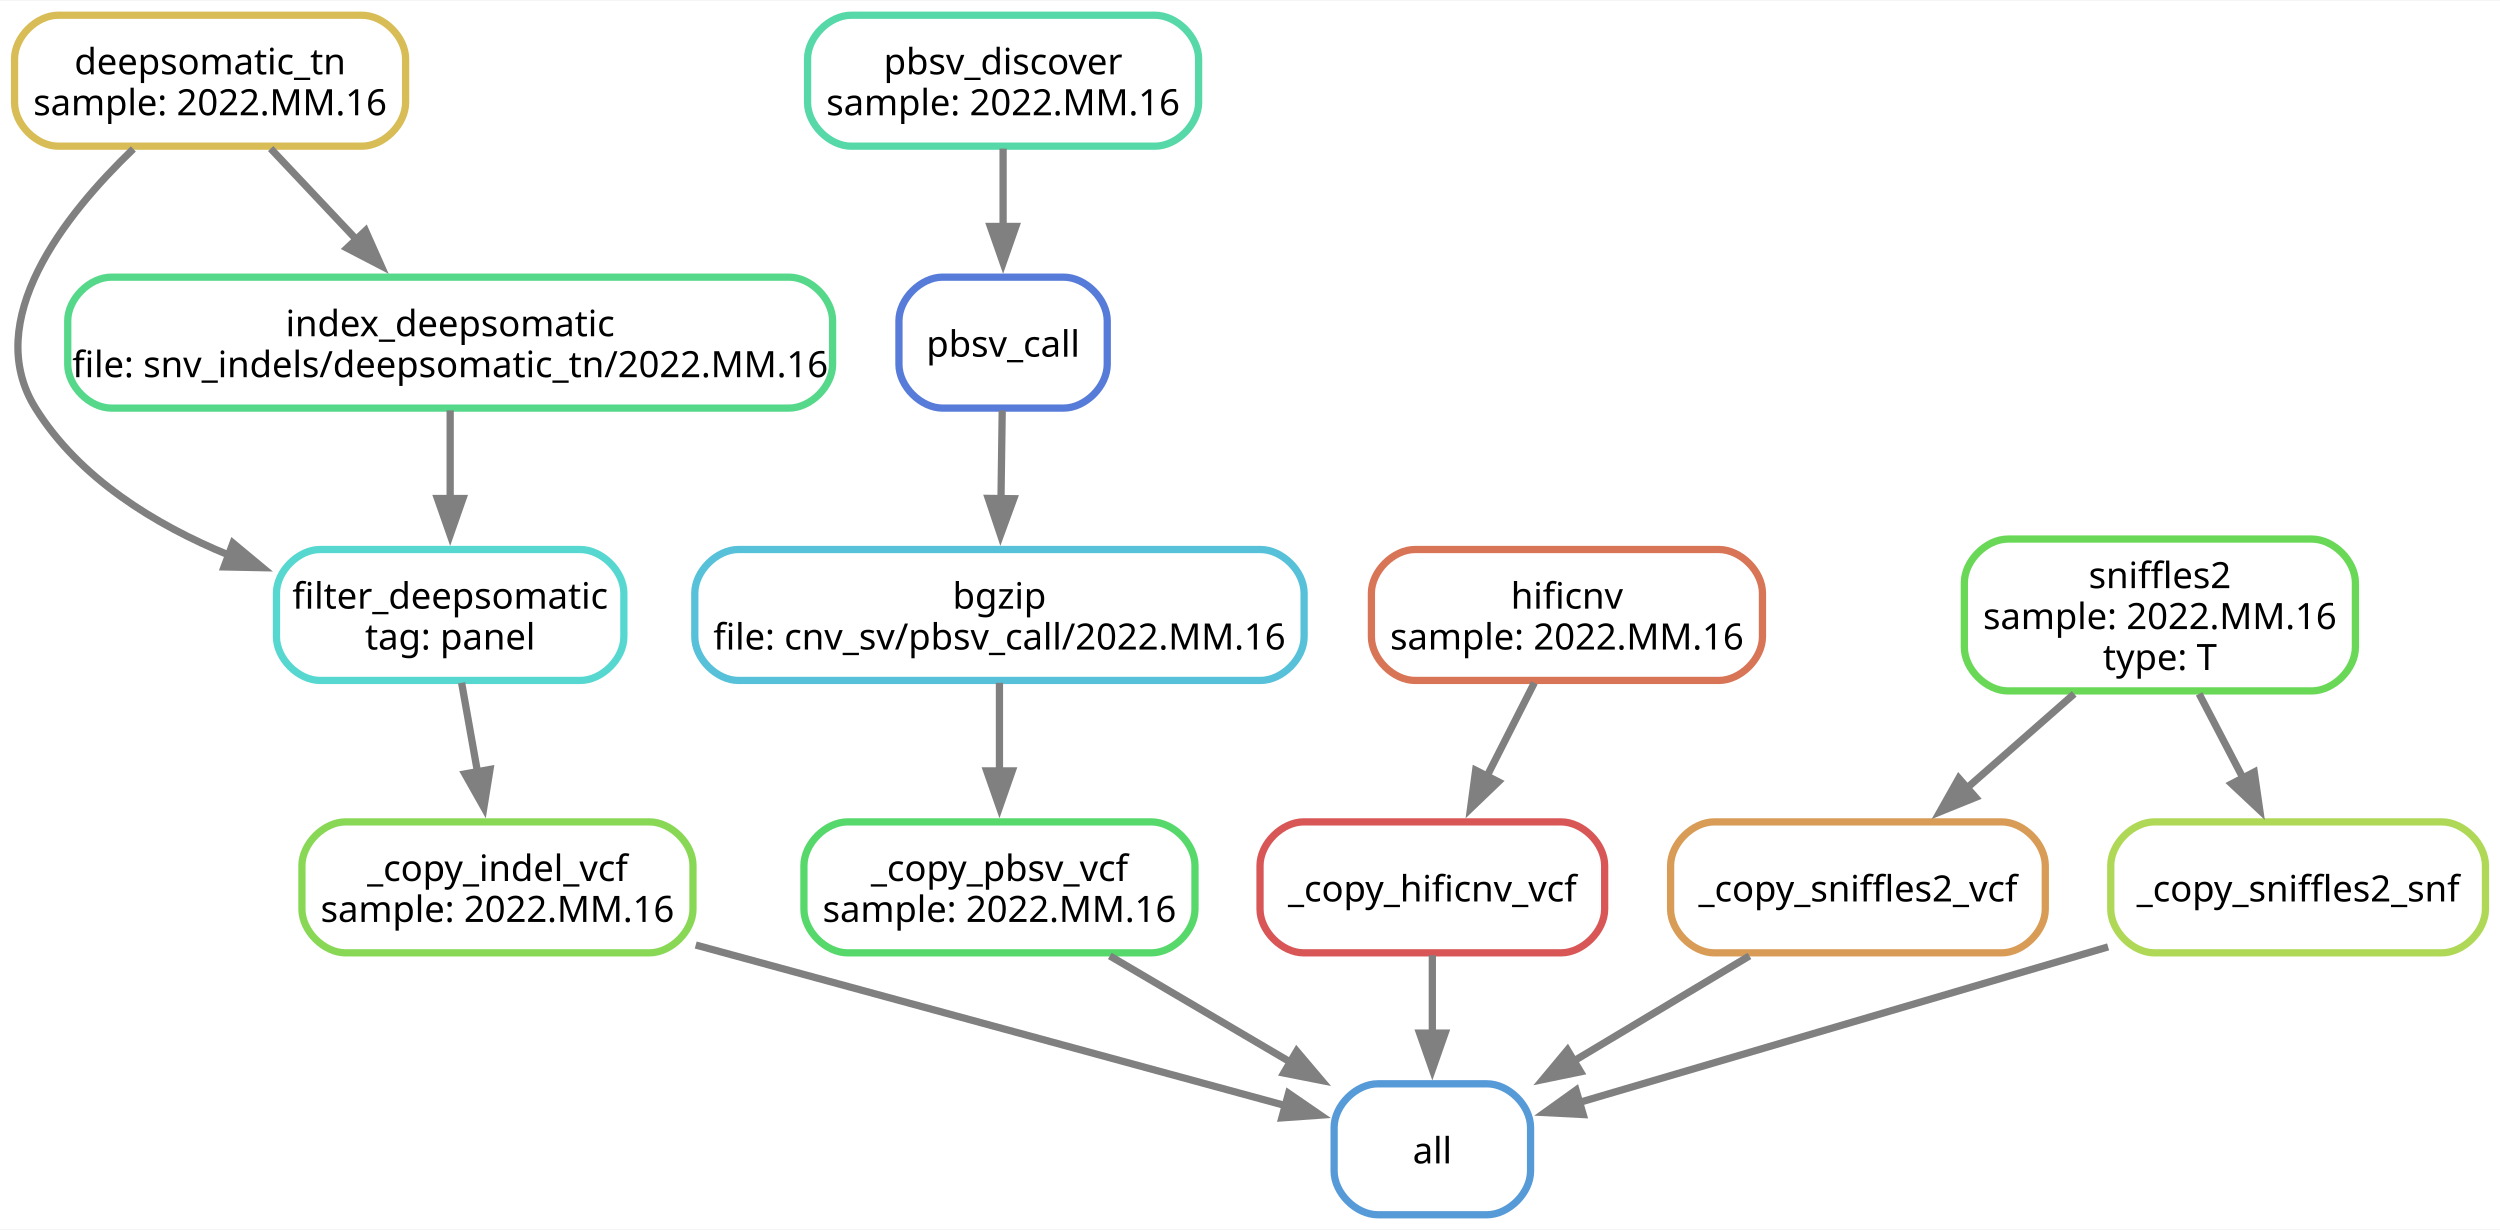
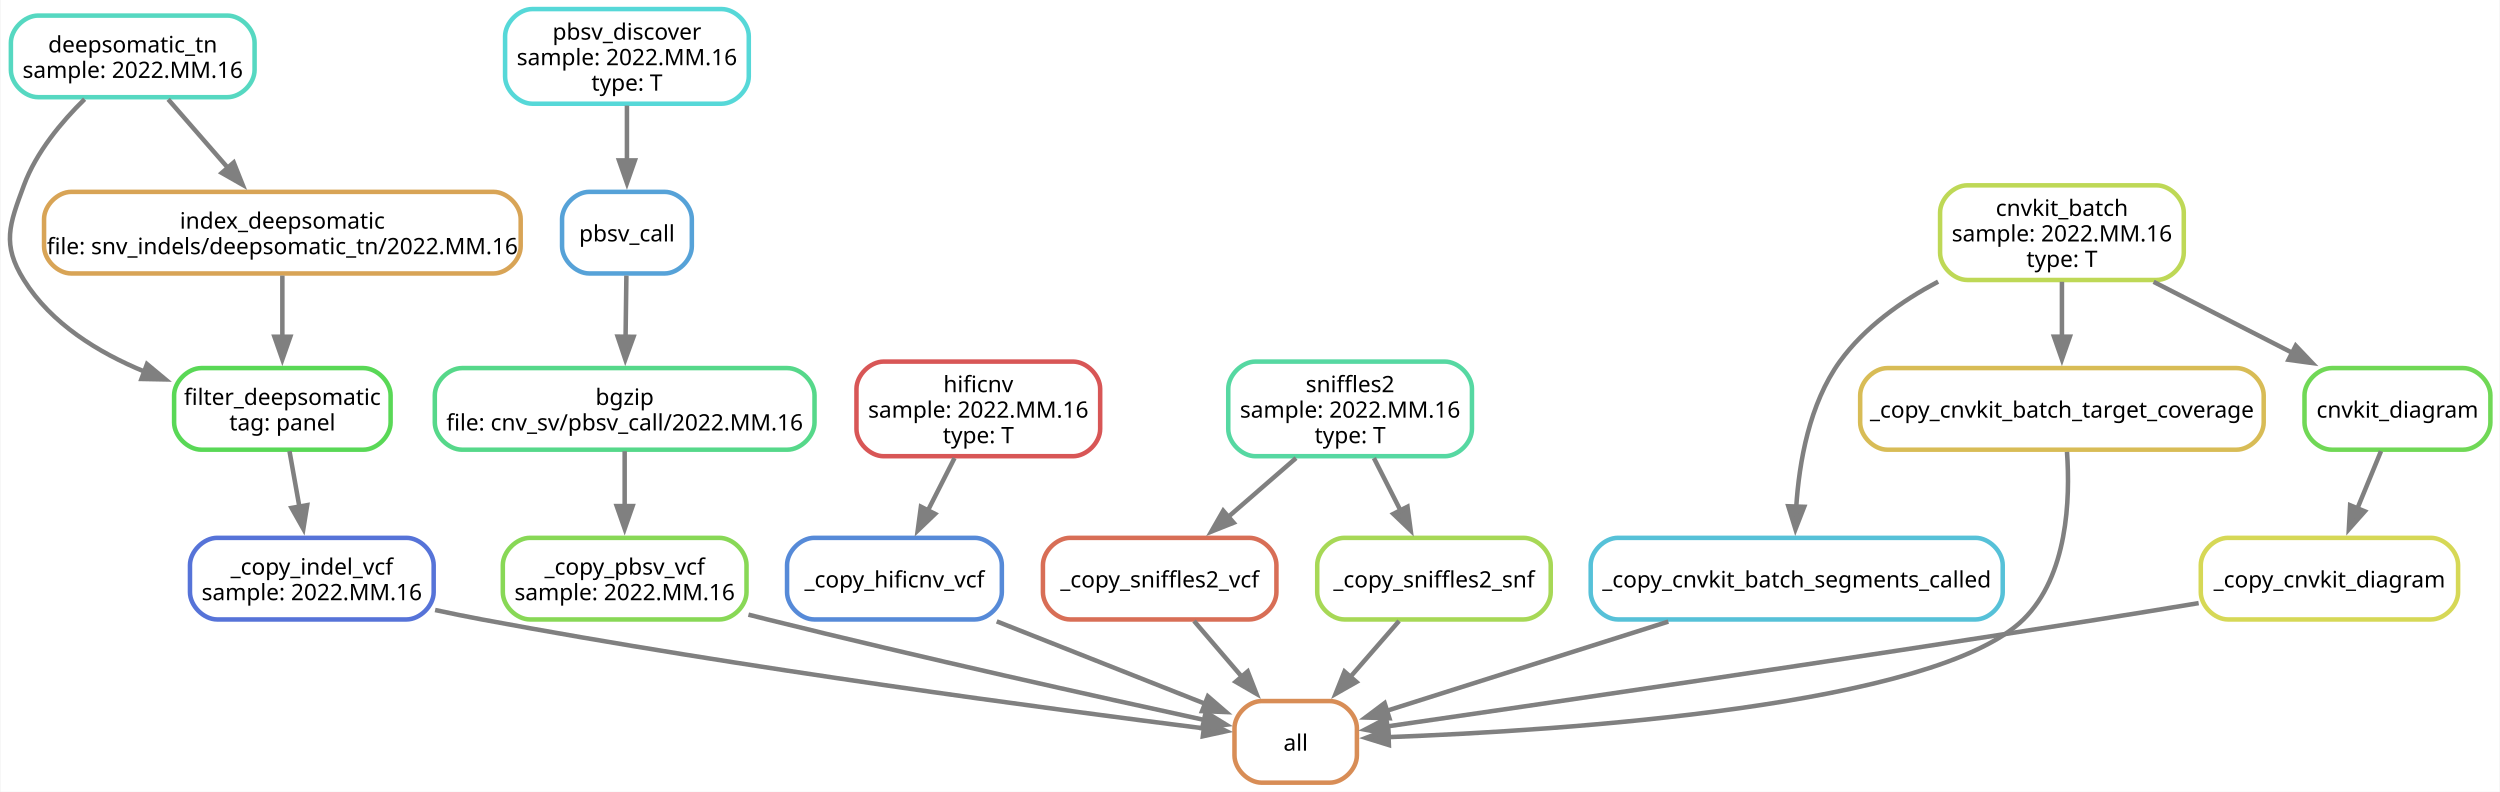
- <svg xmlns="http://www.w3.org/2000/svg" width="687pt" height="338pt" viewBox="0.00 0.00 687.25 337.75">
-   <g id="graph0" class="graph" transform="scale(1 1) rotate(0) translate(4 333.75)">
-     <polygon fill="white" stroke="none" points="-4,4 -4,-333.75 683.25,-333.75 683.25,4 -4,4" />
+ <svg xmlns="http://www.w3.org/2000/svg" width="1102pt" height="349pt" viewBox="0.00 0.00 1102.31 349.25">
+   <g id="graph0" class="graph" transform="scale(1 1) rotate(0) translate(4 345.25)">
+     <polygon fill="white" stroke="none" points="-4,4 -4,-345.25 1098.31,-345.25 1098.31,4 -4,4" />
    <g id="node1" class="node">
-       <path fill="none" stroke="#569ad8" stroke-width="2" d="M404.75,-36C404.75,-36 374.75,-36 374.75,-36 368.75,-36 362.75,-30 362.75,-24 362.75,-24 362.75,-12 362.75,-12 362.75,-6 368.75,0 374.75,0 374.75,0 404.75,0 404.75,0 410.75,0 416.75,-6 416.75,-12 416.75,-12 416.75,-24 416.75,-24 416.75,-30 410.75,-36 404.75,-36" />
-       <text text-anchor="middle" x="389.75" y="-14.12" font-family="sans" font-size="10.00">all</text>
+       <path fill="none" stroke="#d88d56" stroke-width="2" d="M582.31,-36C582.31,-36 552.31,-36 552.31,-36 546.31,-36 540.31,-30 540.31,-24 540.31,-24 540.31,-12 540.31,-12 540.31,-6 546.31,0 552.31,0 552.31,0 582.31,0 582.31,0 588.31,0 594.31,-6 594.31,-12 594.31,-12 594.31,-24 594.31,-24 594.31,-30 588.31,-36 582.31,-36" />
+       <text text-anchor="middle" x="567.31" y="-14.12" font-family="sans" font-size="10.00">all</text>
    </g>
    <g id="node2" class="node">
-       <path fill="none" stroke="#88d856" stroke-width="2" d="M174.5,-108C174.5,-108 91,-108 91,-108 85,-108 79,-102 79,-96 79,-96 79,-84 79,-84 79,-78 85,-72 91,-72 91,-72 174.5,-72 174.5,-72 180.5,-72 186.5,-78 186.5,-84 186.5,-84 186.5,-96 186.5,-96 186.5,-102 180.5,-108 174.5,-108" />
-       <text text-anchor="middle" x="132.75" y="-91.75" font-family="sans" font-size="10.00">_copy_indel_vcf</text>
-       <text text-anchor="middle" x="132.75" y="-80.5" font-family="sans" font-size="10.00">sample: 2022.MM.16</text>
+       <path fill="none" stroke="#5673d8" stroke-width="2" d="M175.06,-108C175.06,-108 91.56,-108 91.56,-108 85.56,-108 79.56,-102 79.56,-96 79.56,-96 79.56,-84 79.56,-84 79.56,-78 85.56,-72 91.56,-72 91.56,-72 175.06,-72 175.06,-72 181.06,-72 187.06,-78 187.06,-84 187.06,-84 187.06,-96 187.06,-96 187.06,-102 181.06,-108 175.06,-108" />
+       <text text-anchor="middle" x="133.31" y="-91.75" font-family="sans" font-size="10.00">_copy_indel_vcf</text>
+       <text text-anchor="middle" x="133.31" y="-80.5" font-family="sans" font-size="10.00">sample: 2022.MM.16</text>
    </g>
    <g id="edge1" class="edge">
-       <path fill="none" stroke="grey" stroke-width="2" d="M187.25,-74.15C235.83,-60.92 305.81,-41.86 349.48,-29.97" />
-       <polygon fill="grey" stroke="grey" stroke-width="2" points="350.22,-33.39 358.95,-27.39 348.38,-26.64 350.22,-33.39" />
+       <path fill="none" stroke="grey" stroke-width="2" d="M187.69,-76.16C194.61,-74.68 201.62,-73.25 208.31,-72 323.32,-50.51 460.38,-32.31 526.99,-23.93" />
+       <polygon fill="grey" stroke="grey" stroke-width="2" points="527.22,-27.43 536.71,-22.72 526.36,-20.48 527.22,-27.43" />
    </g>
    <g id="node3" class="node">
-       <path fill="none" stroke="#56d8d0" stroke-width="2" d="M155.5,-182.88C155.5,-182.88 84,-182.88 84,-182.88 78,-182.88 72,-176.88 72,-170.88 72,-170.88 72,-158.88 72,-158.88 72,-152.88 78,-146.88 84,-146.88 84,-146.88 155.5,-146.88 155.5,-146.88 161.5,-146.88 167.5,-152.88 167.5,-158.88 167.5,-158.88 167.5,-170.88 167.5,-170.88 167.5,-176.88 161.5,-182.88 155.5,-182.88" />
-       <text text-anchor="middle" x="119.75" y="-166.62" font-family="sans" font-size="10.00">filter_deepsomatic</text>
-       <text text-anchor="middle" x="119.75" y="-155.38" font-family="sans" font-size="10.00">tag: panel</text>
+       <path fill="none" stroke="#59d856" stroke-width="2" d="M156.06,-182.88C156.06,-182.88 84.56,-182.88 84.56,-182.88 78.56,-182.88 72.56,-176.88 72.56,-170.88 72.56,-170.88 72.56,-158.88 72.56,-158.88 72.56,-152.88 78.56,-146.88 84.56,-146.88 84.56,-146.88 156.06,-146.88 156.06,-146.88 162.06,-146.88 168.06,-152.88 168.06,-158.88 168.06,-158.88 168.06,-170.88 168.06,-170.88 168.06,-176.88 162.06,-182.88 156.06,-182.88" />
+       <text text-anchor="middle" x="120.31" y="-166.62" font-family="sans" font-size="10.00">filter_deepsomatic</text>
+       <text text-anchor="middle" x="120.31" y="-155.38" font-family="sans" font-size="10.00">tag: panel</text>
+     </g>
+     <g id="edge9" class="edge">
+       <path fill="none" stroke="grey" stroke-width="2" d="M123.46,-146.23C124.78,-138.83 126.35,-129.99 127.85,-121.58" />
+       <polygon fill="grey" stroke="grey" stroke-width="2" points="131.26,-122.42 129.57,-111.96 124.37,-121.19 131.26,-122.42" />
+     </g>
+     <g id="node4" class="node">
+       <path fill="none" stroke="#56d8c1" stroke-width="2" d="M96.06,-338.38C96.06,-338.38 12.56,-338.38 12.56,-338.38 6.56,-338.38 0.56,-332.38 0.56,-326.38 0.56,-326.38 0.56,-314.38 0.56,-314.38 0.56,-308.38 6.56,-302.38 12.56,-302.38 12.56,-302.38 96.06,-302.38 96.06,-302.38 102.06,-302.38 108.06,-308.38 108.06,-314.38 108.06,-314.38 108.06,-326.38 108.06,-326.38 108.06,-332.38 102.06,-338.38 96.06,-338.38" />
+       <text text-anchor="middle" x="54.31" y="-322.12" font-family="sans" font-size="10.00">deepsomatic_tn</text>
+       <text text-anchor="middle" x="54.31" y="-310.88" font-family="sans" font-size="10.00">sample: 2022.MM.16</text>
+     </g>
+     <g id="edge10" class="edge">
+       <path fill="none" stroke="grey" stroke-width="2" d="M33.08,-301.5C22.89,-291.51 11.73,-278.13 6.31,-263.5 -0.14,-246.1 -3.51,-237.5 6.31,-221.75 18.3,-202.52 39.05,-189.72 59.59,-181.29" />
+       <polygon fill="grey" stroke="grey" stroke-width="2" points="60.6,-184.65 68.75,-177.88 58.16,-178.09 60.6,-184.65" />
+     </g>
+     <g id="node5" class="node">
+       <path fill="none" stroke="#d8a456" stroke-width="2" d="M213.44,-260.62C213.44,-260.62 27.19,-260.62 27.19,-260.62 21.19,-260.62 15.19,-254.62 15.19,-248.62 15.19,-248.62 15.19,-236.62 15.19,-236.62 15.19,-230.62 21.19,-224.62 27.19,-224.62 27.19,-224.62 213.44,-224.62 213.44,-224.62 219.44,-224.62 225.44,-230.62 225.44,-236.62 225.44,-236.62 225.44,-248.62 225.44,-248.62 225.44,-254.62 219.44,-260.62 213.44,-260.62" />
+       <text text-anchor="middle" x="120.31" y="-244.38" font-family="sans" font-size="10.00">index_deepsomatic</text>
+       <text text-anchor="middle" x="120.31" y="-233.12" font-family="sans" font-size="10.00">file: snv_indels/deepsomatic_tn/2022.MM.16</text>
+     </g>
+     <g id="edge12" class="edge">
+       <path fill="none" stroke="grey" stroke-width="2" d="M69.95,-301.42C77.84,-292.37 87.58,-281.19 96.39,-271.08" />
+       <polygon fill="grey" stroke="grey" stroke-width="2" points="98.86,-273.57 102.79,-263.73 93.58,-268.97 98.86,-273.57" />
+     </g>
+     <g id="edge11" class="edge">
+       <path fill="none" stroke="grey" stroke-width="2" d="M120.31,-223.67C120.31,-215.56 120.31,-205.74 120.31,-196.52" />
+       <polygon fill="grey" stroke="grey" stroke-width="2" points="123.81,-196.72 120.31,-186.72 116.81,-196.72 123.81,-196.72" />
+     </g>
+     <g id="node6" class="node">
+       <path fill="none" stroke="#88d856" stroke-width="2" d="M313.06,-108C313.06,-108 229.56,-108 229.56,-108 223.56,-108 217.56,-102 217.56,-96 217.56,-96 217.56,-84 217.56,-84 217.56,-78 223.56,-72 229.56,-72 229.56,-72 313.06,-72 313.06,-72 319.06,-72 325.06,-78 325.06,-84 325.06,-84 325.06,-96 325.06,-96 325.06,-102 319.06,-108 313.06,-108" />
+       <text text-anchor="middle" x="271.31" y="-91.75" font-family="sans" font-size="10.00">_copy_pbsv_vcf</text>
+       <text text-anchor="middle" x="271.31" y="-80.5" font-family="sans" font-size="10.00">sample: 2022.MM.16</text>
+     </g>
+     <g id="edge2" class="edge">
+       <path fill="none" stroke="grey" stroke-width="2" d="M325.91,-74.12C328.75,-73.39 331.56,-72.68 334.31,-72 401.69,-55.25 480.56,-37.75 527.1,-27.64" />
+       <polygon fill="grey" stroke="grey" stroke-width="2" points="527.62,-31.11 536.65,-25.57 526.14,-24.26 527.62,-31.11" />
+     </g>
+     <g id="node7" class="node">
+       <path fill="none" stroke="#56d88a" stroke-width="2" d="M343.06,-182.88C343.06,-182.88 199.56,-182.88 199.56,-182.88 193.56,-182.88 187.56,-176.88 187.56,-170.88 187.56,-170.88 187.56,-158.88 187.56,-158.88 187.56,-152.88 193.56,-146.88 199.56,-146.88 199.56,-146.88 343.06,-146.88 343.06,-146.88 349.06,-146.88 355.06,-152.88 355.06,-158.88 355.06,-158.88 355.06,-170.88 355.06,-170.88 355.06,-176.88 349.06,-182.88 343.06,-182.88" />
+       <text text-anchor="middle" x="271.31" y="-166.62" font-family="sans" font-size="10.00">bgzip</text>
+       <text text-anchor="middle" x="271.31" y="-155.38" font-family="sans" font-size="10.00">file: cnv_sv/pbsv_call/2022.MM.16</text>
+     </g>
+     <g id="edge13" class="edge">
+       <path fill="none" stroke="grey" stroke-width="2" d="M271.31,-146.23C271.31,-138.91 271.31,-130.2 271.31,-121.88" />
+       <polygon fill="grey" stroke="grey" stroke-width="2" points="274.81,-122.01 271.31,-112.01 267.81,-122.01 274.81,-122.01" />
+     </g>
+     <g id="node8" class="node">
+       <path fill="none" stroke="#56a2d8" stroke-width="2" d="M288.94,-260.62C288.94,-260.62 255.69,-260.62 255.69,-260.62 249.69,-260.62 243.69,-254.62 243.69,-248.62 243.69,-248.62 243.69,-236.62 243.69,-236.62 243.69,-230.62 249.69,-224.62 255.69,-224.62 255.69,-224.62 288.94,-224.62 288.94,-224.62 294.94,-224.62 300.94,-230.62 300.94,-236.62 300.94,-236.62 300.94,-248.62 300.94,-248.62 300.94,-254.62 294.94,-260.62 288.94,-260.62" />
+       <text text-anchor="middle" x="272.31" y="-238.75" font-family="sans" font-size="10.00">pbsv_call</text>
+     </g>
+     <g id="edge14" class="edge">
+       <path fill="none" stroke="grey" stroke-width="2" d="M272.07,-223.67C271.97,-215.56 271.84,-205.74 271.71,-196.52" />
+       <polygon fill="grey" stroke="grey" stroke-width="2" points="275.22,-196.68 271.59,-186.72 268.22,-196.77 275.22,-196.68" />
+     </g>
+     <g id="node9" class="node">
+       <path fill="none" stroke="#56d8d8" stroke-width="2" d="M314.06,-341.25C314.06,-341.25 230.56,-341.25 230.56,-341.25 224.56,-341.25 218.56,-335.25 218.56,-329.25 218.56,-329.25 218.56,-311.5 218.56,-311.5 218.56,-305.5 224.56,-299.5 230.56,-299.5 230.56,-299.5 314.06,-299.5 314.06,-299.5 320.06,-299.5 326.06,-305.5 326.06,-311.5 326.06,-311.5 326.06,-329.25 326.06,-329.25 326.06,-335.25 320.06,-341.25 314.06,-341.25" />
+       <text text-anchor="middle" x="272.31" y="-327.75" font-family="sans" font-size="10.00">pbsv_discover</text>
+       <text text-anchor="middle" x="272.31" y="-316.5" font-family="sans" font-size="10.00">sample: 2022.MM.16</text>
+       <text text-anchor="middle" x="272.31" y="-305.25" font-family="sans" font-size="10.00">type: T</text>
+     </g>
+     <g id="edge15" class="edge">
+       <path fill="none" stroke="grey" stroke-width="2" d="M272.31,-298.68C272.31,-291.21 272.31,-282.62 272.31,-274.47" />
+       <polygon fill="grey" stroke="grey" stroke-width="2" points="275.81,-274.5 272.31,-264.5 268.81,-274.5 275.81,-274.5" />
+     </g>
+     <g id="node10" class="node">
+       <path fill="none" stroke="#568ad8" stroke-width="2" d="M425.69,-108C425.69,-108 354.94,-108 354.94,-108 348.94,-108 342.94,-102 342.94,-96 342.94,-96 342.94,-84 342.94,-84 342.94,-78 348.94,-72 354.94,-72 354.94,-72 425.69,-72 425.69,-72 431.69,-72 437.69,-78 437.69,-84 437.69,-84 437.69,-96 437.69,-96 437.69,-102 431.69,-108 425.69,-108" />
+       <text text-anchor="middle" x="390.31" y="-86.12" font-family="sans" font-size="10.00">_copy_hificnv_vcf</text>
+     </g>
+     <g id="edge3" class="edge">
+       <path fill="none" stroke="grey" stroke-width="2" d="M435.43,-71.15C463.86,-59.91 500.21,-45.54 527.55,-34.73" />
+       <polygon fill="grey" stroke="grey" stroke-width="2" points="528.58,-38.08 536.6,-31.15 526.01,-31.57 528.58,-38.08" />
+     </g>
+     <g id="node11" class="node">
+       <path fill="none" stroke="#d85656" stroke-width="2" d="M469.06,-185.75C469.06,-185.75 385.56,-185.75 385.56,-185.75 379.56,-185.75 373.56,-179.75 373.56,-173.75 373.56,-173.75 373.56,-156 373.56,-156 373.56,-150 379.56,-144 385.56,-144 385.56,-144 469.06,-144 469.06,-144 475.06,-144 481.06,-150 481.06,-156 481.06,-156 481.06,-173.75 481.06,-173.75 481.06,-179.75 475.06,-185.75 469.06,-185.75" />
+       <text text-anchor="middle" x="427.31" y="-172.25" font-family="sans" font-size="10.00">hificnv</text>
+       <text text-anchor="middle" x="427.31" y="-161" font-family="sans" font-size="10.00">sample: 2022.MM.16</text>
+       <text text-anchor="middle" x="427.31" y="-149.75" font-family="sans" font-size="10.00">type: T</text>
+     </g>
+     <g id="edge16" class="edge">
+       <path fill="none" stroke="grey" stroke-width="2" d="M416.81,-143.19C413.16,-136.01 409,-127.82 405.08,-120.09" />
+       <polygon fill="grey" stroke="grey" stroke-width="2" points="408.23,-118.56 400.58,-111.23 401.99,-121.73 408.23,-118.56" />
+     </g>
+     <g id="node12" class="node">
+       <path fill="none" stroke="#d86e56" stroke-width="2" d="M546.81,-108C546.81,-108 467.81,-108 467.81,-108 461.81,-108 455.81,-102 455.81,-96 455.81,-96 455.81,-84 455.81,-84 455.81,-78 461.81,-72 467.81,-72 467.81,-72 546.81,-72 546.81,-72 552.81,-72 558.81,-78 558.81,-84 558.81,-84 558.81,-96 558.81,-96 558.81,-102 552.81,-108 546.81,-108" />
+       <text text-anchor="middle" x="507.31" y="-86.12" font-family="sans" font-size="10.00">_copy_sniffles2_vcf</text>
+     </g>
+     <g id="edge4" class="edge">
+       <path fill="none" stroke="grey" stroke-width="2" d="M522.45,-71.34C528.87,-63.85 536.5,-54.95 543.63,-46.63" />
+       <polygon fill="grey" stroke="grey" stroke-width="2" points="546.15,-49.07 550,-39.2 540.83,-44.51 546.15,-49.07" />
+     </g>
+     <g id="node13" class="node">
+       <path fill="none" stroke="#56d8a2" stroke-width="2" d="M633.06,-185.75C633.06,-185.75 549.56,-185.75 549.56,-185.75 543.56,-185.75 537.56,-179.75 537.56,-173.75 537.56,-173.75 537.56,-156 537.56,-156 537.56,-150 543.56,-144 549.56,-144 549.56,-144 633.06,-144 633.06,-144 639.06,-144 645.06,-150 645.06,-156 645.06,-156 645.06,-173.75 645.06,-173.75 645.06,-179.75 639.06,-185.75 633.06,-185.75" />
+       <text text-anchor="middle" x="591.31" y="-172.25" font-family="sans" font-size="10.00">sniffles2</text>
+       <text text-anchor="middle" x="591.31" y="-161" font-family="sans" font-size="10.00">sample: 2022.MM.16</text>
+       <text text-anchor="middle" x="591.31" y="-149.75" font-family="sans" font-size="10.00">type: T</text>
+     </g>
+     <g id="edge17" class="edge">
+       <path fill="none" stroke="grey" stroke-width="2" d="M567.46,-143.19C558.18,-135.13 547.42,-125.8 537.6,-117.28" />
+       <polygon fill="grey" stroke="grey" stroke-width="2" points="539.93,-114.67 530.08,-110.76 535.34,-119.95 539.93,-114.67" />
+     </g>
+     <g id="node14" class="node">
+       <path fill="none" stroke="#a7d856" stroke-width="2" d="M667.81,-108C667.81,-108 588.81,-108 588.81,-108 582.81,-108 576.81,-102 576.81,-96 576.81,-96 576.81,-84 576.81,-84 576.81,-78 582.81,-72 588.81,-72 588.81,-72 667.81,-72 667.81,-72 673.81,-72 679.81,-78 679.81,-84 679.81,-84 679.81,-96 679.81,-96 679.81,-102 673.81,-108 667.81,-108" />
+       <text text-anchor="middle" x="628.31" y="-86.12" font-family="sans" font-size="10.00">_copy_sniffles2_snf</text>
+     </g>
+     <g id="edge18" class="edge">
+       <path fill="none" stroke="grey" stroke-width="2" d="M601.81,-143.19C605.46,-136.01 609.62,-127.82 613.54,-120.09" />
+       <polygon fill="grey" stroke="grey" stroke-width="2" points="616.63,-121.73 618.04,-111.23 610.39,-118.56 616.63,-121.73" />
+     </g>
+     <g id="edge5" class="edge">
+       <path fill="none" stroke="grey" stroke-width="2" d="M612.92,-71.34C606.39,-63.85 598.64,-54.95 591.39,-46.63" />
+       <polygon fill="grey" stroke="grey" stroke-width="2" points="594.11,-44.42 584.9,-39.18 588.83,-49.02 594.11,-44.42" />
+     </g>
+     <g id="node15" class="node">
+       <path fill="none" stroke="#56c1d8" stroke-width="2" d="M867.19,-108C867.19,-108 709.44,-108 709.44,-108 703.44,-108 697.44,-102 697.44,-96 697.44,-96 697.44,-84 697.44,-84 697.44,-78 703.44,-72 709.44,-72 709.44,-72 867.19,-72 867.19,-72 873.19,-72 879.19,-78 879.19,-84 879.19,-84 879.19,-96 879.19,-96 879.19,-102 873.19,-108 867.19,-108" />
+       <text text-anchor="middle" x="788.31" y="-86.12" font-family="sans" font-size="10.00">_copy_cnvkit_batch_segments_called</text>
    </g>
    <g id="edge6" class="edge">
-       <path fill="none" stroke="grey" stroke-width="2" d="M122.9,-146.23C124.22,-138.83 125.79,-129.99 127.29,-121.58" />
-       <polygon fill="grey" stroke="grey" stroke-width="2" points="130.7,-122.42 129.01,-111.96 123.81,-121.19 130.7,-122.42" />
+       <path fill="none" stroke="grey" stroke-width="2" d="M731.68,-71.06C692.73,-58.73 641.95,-42.64 607.2,-31.63" />
+       <polygon fill="grey" stroke="grey" stroke-width="2" points="608.65,-28.42 598.06,-28.74 606.54,-35.1 608.65,-28.42" />
    </g>
-     <g id="node4" class="node">
-       <path fill="none" stroke="#d8bc56" stroke-width="2" d="M95.5,-329.75C95.5,-329.75 12,-329.75 12,-329.75 6,-329.75 0,-323.75 0,-317.75 0,-317.75 0,-305.75 0,-305.75 0,-299.75 6,-293.75 12,-293.75 12,-293.75 95.5,-293.75 95.5,-293.75 101.5,-293.75 107.5,-299.75 107.5,-305.75 107.5,-305.75 107.5,-317.75 107.5,-317.75 107.5,-323.75 101.5,-329.75 95.5,-329.75" />
-       <text text-anchor="middle" x="53.75" y="-313.5" font-family="sans" font-size="10.00">deepsomatic_tn</text>
-       <text text-anchor="middle" x="53.75" y="-302.25" font-family="sans" font-size="10.00">sample: 2022.MM.16</text>
+     <g id="node16" class="node">
+       <path fill="none" stroke="#bed856" stroke-width="2" d="M947.06,-263.5C947.06,-263.5 863.56,-263.5 863.56,-263.5 857.56,-263.5 851.56,-257.5 851.56,-251.5 851.56,-251.5 851.56,-233.75 851.56,-233.75 851.56,-227.75 857.56,-221.75 863.56,-221.75 863.56,-221.75 947.06,-221.75 947.06,-221.75 953.06,-221.75 959.06,-227.75 959.06,-233.75 959.06,-233.75 959.06,-251.5 959.06,-251.5 959.06,-257.5 953.06,-263.5 947.06,-263.5" />
+       <text text-anchor="middle" x="905.31" y="-250" font-family="sans" font-size="10.00">cnvkit_batch</text>
+       <text text-anchor="middle" x="905.31" y="-238.75" font-family="sans" font-size="10.00">sample: 2022.MM.16</text>
+       <text text-anchor="middle" x="905.31" y="-227.5" font-family="sans" font-size="10.00">type: T</text>
+     </g>
+     <g id="edge19" class="edge">
+       <path fill="none" stroke="grey" stroke-width="2" d="M850.7,-221.02C834.5,-212.42 818.2,-200.84 807.31,-185.75 793.91,-167.18 789.39,-141.48 788.1,-121.52" />
+       <polygon fill="grey" stroke="grey" stroke-width="2" points="791.61,-121.69 787.76,-111.81 784.62,-121.93 791.61,-121.69" />
+     </g>
+     <g id="node17" class="node">
+       <path fill="none" stroke="#d8bc56" stroke-width="2" d="M982.31,-182.88C982.31,-182.88 828.31,-182.88 828.31,-182.88 822.31,-182.88 816.31,-176.88 816.31,-170.88 816.31,-170.88 816.31,-158.88 816.31,-158.88 816.31,-152.88 822.31,-146.88 828.31,-146.88 828.31,-146.88 982.31,-146.88 982.31,-146.88 988.31,-146.88 994.31,-152.88 994.31,-158.88 994.31,-158.88 994.31,-170.88 994.31,-170.88 994.31,-176.88 988.31,-182.88 982.31,-182.88" />
+       <text text-anchor="middle" x="905.31" y="-161" font-family="sans" font-size="10.00">_copy_cnvkit_batch_target_coverage</text>
+     </g>
+     <g id="edge20" class="edge">
+       <path fill="none" stroke="grey" stroke-width="2" d="M905.31,-220.93C905.31,-213.46 905.31,-204.87 905.31,-196.72" />
+       <polygon fill="grey" stroke="grey" stroke-width="2" points="908.81,-196.75 905.31,-186.75 901.81,-196.75 908.81,-196.75" />
+     </g>
+     <g id="node19" class="node">
+       <path fill="none" stroke="#70d856" stroke-width="2" d="M1082.31,-182.88C1082.31,-182.88 1024.31,-182.88 1024.31,-182.88 1018.31,-182.88 1012.31,-176.88 1012.31,-170.88 1012.31,-170.88 1012.31,-158.88 1012.31,-158.88 1012.31,-152.88 1018.31,-146.88 1024.31,-146.88 1024.31,-146.88 1082.31,-146.88 1082.31,-146.88 1088.31,-146.88 1094.31,-152.88 1094.31,-158.88 1094.31,-158.88 1094.31,-170.88 1094.31,-170.88 1094.31,-176.88 1088.31,-182.88 1082.31,-182.88" />
+       <text text-anchor="middle" x="1053.31" y="-161" font-family="sans" font-size="10.00">cnvkit_diagram</text>
+     </g>
+     <g id="edge22" class="edge">
+       <path fill="none" stroke="grey" stroke-width="2" d="M945.75,-220.93C964.69,-211.23 987.36,-199.63 1006.99,-189.58" />
+       <polygon fill="grey" stroke="grey" stroke-width="2" points="1008.45,-192.77 1015.75,-185.1 1005.26,-186.54 1008.45,-192.77" />
    </g>
    <g id="edge7" class="edge">
-       <path fill="none" stroke="grey" stroke-width="2" d="M32.65,-292.99C13.64,-274.75 -9.2,-245.73 5.75,-221.75 17.74,-202.52 38.49,-189.72 59.03,-181.29" />
-       <polygon fill="grey" stroke="grey" stroke-width="2" points="60.04,-184.65 68.19,-177.88 57.6,-178.09 60.04,-184.65" />
+       <path fill="none" stroke="grey" stroke-width="2" d="M907.54,-145.91C909.02,-125.09 907.88,-91.2 888.31,-72 849.27,-33.71 685.66,-23.02 608.24,-20.09" />
+       <polygon fill="grey" stroke="grey" stroke-width="2" points="608.42,-16.59 598.3,-19.74 608.17,-23.59 608.42,-16.59" />
    </g>
-     <g id="node5" class="node">
-       <path fill="none" stroke="#56d88a" stroke-width="2" d="M212.88,-257.75C212.88,-257.75 26.62,-257.75 26.62,-257.75 20.62,-257.75 14.62,-251.75 14.62,-245.75 14.62,-245.75 14.62,-233.75 14.62,-233.75 14.62,-227.75 20.62,-221.75 26.62,-221.75 26.62,-221.75 212.88,-221.75 212.88,-221.75 218.88,-221.75 224.88,-227.75 224.88,-233.75 224.88,-233.75 224.88,-245.75 224.88,-245.75 224.88,-251.75 218.88,-257.75 212.88,-257.75" />
-       <text text-anchor="middle" x="119.75" y="-241.5" font-family="sans" font-size="10.00">index_deepsomatic</text>
-       <text text-anchor="middle" x="119.75" y="-230.25" font-family="sans" font-size="10.00">file: snv_indels/deepsomatic_tn/2022.MM.16</text>
-     </g>
-     <g id="edge9" class="edge">
-       <path fill="none" stroke="grey" stroke-width="2" d="M70.4,-293.09C77.54,-285.52 86.04,-276.5 93.96,-268.1" />
-       <polygon fill="grey" stroke="grey" stroke-width="2" points="96.48,-270.53 100.79,-260.85 91.39,-265.73 96.48,-270.53" />
+     <g id="node18" class="node">
+       <path fill="none" stroke="#d6d856" stroke-width="2" d="M1068.06,-108C1068.06,-108 978.56,-108 978.56,-108 972.56,-108 966.56,-102 966.56,-96 966.56,-96 966.56,-84 966.56,-84 966.56,-78 972.56,-72 978.56,-72 978.56,-72 1068.06,-72 1068.06,-72 1074.06,-72 1080.06,-78 1080.06,-84 1080.06,-84 1080.06,-96 1080.06,-96 1080.06,-102 1074.06,-108 1068.06,-108" />
+       <text text-anchor="middle" x="1023.31" y="-86.12" font-family="sans" font-size="10.00">_copy_cnvkit_diagram</text>
    </g>
    <g id="edge8" class="edge">
-       <path fill="none" stroke="grey" stroke-width="2" d="M119.75,-221.11C119.75,-213.79 119.75,-205.07 119.75,-196.76" />
-       <polygon fill="grey" stroke="grey" stroke-width="2" points="123.25,-196.89 119.75,-186.89 116.25,-196.89 123.25,-196.89" />
+       <path fill="none" stroke="grey" stroke-width="2" d="M965.62,-79.21C951.16,-76.81 935.67,-74.27 921.31,-72 807.61,-54.01 673.11,-34.31 607.44,-24.79" />
+       <polygon fill="grey" stroke="grey" stroke-width="2" points="608.27,-21.37 597.87,-23.4 607.27,-28.3 608.27,-21.37" />
    </g>
-     <g id="node6" class="node">
-       <path fill="none" stroke="#56d86b" stroke-width="2" d="M312.5,-108C312.5,-108 229,-108 229,-108 223,-108 217,-102 217,-96 217,-96 217,-84 217,-84 217,-78 223,-72 229,-72 229,-72 312.5,-72 312.5,-72 318.5,-72 324.5,-78 324.5,-84 324.5,-84 324.5,-96 324.5,-96 324.5,-102 318.5,-108 312.5,-108" />
-       <text text-anchor="middle" x="270.75" y="-91.75" font-family="sans" font-size="10.00">_copy_pbsv_vcf</text>
-       <text text-anchor="middle" x="270.75" y="-80.5" font-family="sans" font-size="10.00">sample: 2022.MM.16</text>
-     </g>
-     <g id="edge2" class="edge">
-       <path fill="none" stroke="grey" stroke-width="2" d="M301.09,-71.15C316.3,-62.2 334.9,-51.26 351.13,-41.72" />
-       <polygon fill="grey" stroke="grey" stroke-width="2" points="352.46,-45 359.31,-36.91 348.91,-38.96 352.46,-45" />
-     </g>
-     <g id="node7" class="node">
-       <path fill="none" stroke="#56c1d8" stroke-width="2" d="M342.5,-182.88C342.5,-182.88 199,-182.88 199,-182.88 193,-182.88 187,-176.88 187,-170.88 187,-170.88 187,-158.88 187,-158.88 187,-152.88 193,-146.88 199,-146.88 199,-146.88 342.5,-146.88 342.5,-146.88 348.5,-146.88 354.5,-152.88 354.5,-158.88 354.5,-158.88 354.5,-170.88 354.5,-170.88 354.5,-176.88 348.5,-182.88 342.5,-182.88" />
-       <text text-anchor="middle" x="270.75" y="-166.62" font-family="sans" font-size="10.00">bgzip</text>
-       <text text-anchor="middle" x="270.75" y="-155.38" font-family="sans" font-size="10.00">file: cnv_sv/pbsv_call/2022.MM.16</text>
-     </g>
-     <g id="edge10" class="edge">
-       <path fill="none" stroke="grey" stroke-width="2" d="M270.75,-146.23C270.75,-138.91 270.75,-130.2 270.75,-121.88" />
-       <polygon fill="grey" stroke="grey" stroke-width="2" points="274.25,-122.01 270.75,-112.01 267.25,-122.01 274.25,-122.01" />
-     </g>
-     <g id="node8" class="node">
-       <path fill="none" stroke="#567bd8" stroke-width="2" d="M288.38,-257.75C288.38,-257.75 255.12,-257.75 255.12,-257.75 249.12,-257.75 243.12,-251.75 243.12,-245.75 243.12,-245.75 243.12,-233.75 243.12,-233.75 243.12,-227.75 249.12,-221.75 255.12,-221.75 255.12,-221.75 288.38,-221.75 288.38,-221.75 294.38,-221.75 300.38,-227.75 300.38,-233.75 300.38,-233.75 300.38,-245.75 300.38,-245.75 300.38,-251.75 294.38,-257.75 288.38,-257.75" />
-       <text text-anchor="middle" x="271.75" y="-235.88" font-family="sans" font-size="10.00">pbsv_call</text>
-     </g>
-     <g id="edge11" class="edge">
-       <path fill="none" stroke="grey" stroke-width="2" d="M271.51,-221.11C271.41,-213.79 271.29,-205.07 271.17,-196.76" />
-       <polygon fill="grey" stroke="grey" stroke-width="2" points="274.68,-196.84 271.04,-186.89 267.68,-196.93 274.68,-196.84" />
-     </g>
-     <g id="node9" class="node">
-       <path fill="none" stroke="#56d8a9" stroke-width="2" d="M313.5,-329.75C313.5,-329.75 230,-329.75 230,-329.75 224,-329.75 218,-323.75 218,-317.75 218,-317.75 218,-305.75 218,-305.75 218,-299.75 224,-293.75 230,-293.75 230,-293.75 313.5,-293.75 313.5,-293.75 319.5,-293.75 325.5,-299.75 325.5,-305.75 325.5,-305.75 325.5,-317.75 325.5,-317.75 325.5,-323.75 319.5,-329.75 313.5,-329.75" />
-       <text text-anchor="middle" x="271.75" y="-313.5" font-family="sans" font-size="10.00">pbsv_discover</text>
-       <text text-anchor="middle" x="271.75" y="-302.25" font-family="sans" font-size="10.00">sample: 2022.MM.16</text>
-     </g>
-     <g id="edge12" class="edge">
-       <path fill="none" stroke="grey" stroke-width="2" d="M271.75,-293.09C271.75,-286.5 271.75,-278.83 271.75,-271.42" />
-       <polygon fill="grey" stroke="grey" stroke-width="2" points="275.25,-271.68 271.75,-261.68 268.25,-271.68 275.25,-271.68" />
-     </g>
-     <g id="node10" class="node">
-       <path fill="none" stroke="#d85656" stroke-width="2" d="M425.12,-108C425.12,-108 354.38,-108 354.38,-108 348.38,-108 342.38,-102 342.38,-96 342.38,-96 342.38,-84 342.38,-84 342.38,-78 348.38,-72 354.38,-72 354.38,-72 425.12,-72 425.12,-72 431.12,-72 437.12,-78 437.12,-84 437.12,-84 437.12,-96 437.12,-96 437.12,-102 431.12,-108 425.12,-108" />
-       <text text-anchor="middle" x="389.75" y="-86.12" font-family="sans" font-size="10.00">_copy_hificnv_vcf</text>
-     </g>
-     <g id="edge3" class="edge">
-       <path fill="none" stroke="grey" stroke-width="2" d="M389.75,-71.34C389.75,-64.75 389.75,-57.08 389.75,-49.67" />
-       <polygon fill="grey" stroke="grey" stroke-width="2" points="393.25,-49.93 389.75,-39.93 386.25,-49.93 393.25,-49.93" />
-     </g>
-     <g id="node11" class="node">
-       <path fill="none" stroke="#d87556" stroke-width="2" d="M468.5,-182.88C468.5,-182.88 385,-182.88 385,-182.88 379,-182.88 373,-176.88 373,-170.88 373,-170.88 373,-158.88 373,-158.88 373,-152.88 379,-146.88 385,-146.88 385,-146.88 468.5,-146.88 468.5,-146.88 474.5,-146.88 480.5,-152.88 480.5,-158.88 480.5,-158.88 480.5,-170.88 480.5,-170.88 480.5,-176.88 474.5,-182.88 468.5,-182.88" />
-       <text text-anchor="middle" x="426.75" y="-166.62" font-family="sans" font-size="10.00">hificnv</text>
-       <text text-anchor="middle" x="426.75" y="-155.38" font-family="sans" font-size="10.00">sample: 2022.MM.16</text>
-     </g>
-     <g id="edge13" class="edge">
-       <path fill="none" stroke="grey" stroke-width="2" d="M417.79,-146.23C413.85,-138.47 409.12,-129.14 404.67,-120.38" />
-       <polygon fill="grey" stroke="grey" stroke-width="2" points="407.9,-119.02 400.25,-111.68 401.66,-122.19 407.9,-119.02" />
-     </g>
-     <g id="node12" class="node">
-       <path fill="none" stroke="#d89c56" stroke-width="2" d="M546.25,-108C546.25,-108 467.25,-108 467.25,-108 461.25,-108 455.25,-102 455.25,-96 455.25,-96 455.25,-84 455.25,-84 455.25,-78 461.25,-72 467.25,-72 467.25,-72 546.25,-72 546.25,-72 552.25,-72 558.25,-78 558.25,-84 558.25,-84 558.25,-96 558.25,-96 558.25,-102 552.25,-108 546.25,-108" />
-       <text text-anchor="middle" x="506.75" y="-86.12" font-family="sans" font-size="10.00">_copy_sniffles2_vcf</text>
-     </g>
-     <g id="edge4" class="edge">
-       <path fill="none" stroke="grey" stroke-width="2" d="M476.92,-71.15C462.21,-62.35 444.29,-51.63 428.53,-42.2" />
-       <polygon fill="grey" stroke="grey" stroke-width="2" points="430.49,-39.3 420.11,-37.16 426.9,-45.3 430.49,-39.3" />
-     </g>
-     <g id="node13" class="node">
-       <path fill="none" stroke="#68d856" stroke-width="2" d="M631.5,-185.75C631.5,-185.75 548,-185.75 548,-185.75 542,-185.75 536,-179.75 536,-173.75 536,-173.75 536,-156 536,-156 536,-150 542,-144 548,-144 548,-144 631.5,-144 631.5,-144 637.5,-144 643.5,-150 643.5,-156 643.5,-156 643.5,-173.75 643.5,-173.75 643.5,-179.75 637.5,-185.75 631.5,-185.75" />
-       <text text-anchor="middle" x="589.75" y="-172.25" font-family="sans" font-size="10.00">sniffles2</text>
-       <text text-anchor="middle" x="589.75" y="-161" font-family="sans" font-size="10.00">sample: 2022.MM.16</text>
-       <text text-anchor="middle" x="589.75" y="-149.75" font-family="sans" font-size="10.00">type: T</text>
-     </g>
-     <g id="edge14" class="edge">
-       <path fill="none" stroke="grey" stroke-width="2" d="M566.19,-143.19C557.01,-135.13 546.38,-125.8 536.68,-117.28" />
-       <polygon fill="grey" stroke="grey" stroke-width="2" points="539.09,-114.74 529.27,-110.77 534.47,-120 539.09,-114.74" />
-     </g>
-     <g id="node14" class="node">
-       <path fill="none" stroke="#afd856" stroke-width="2" d="M667.25,-108C667.25,-108 588.25,-108 588.25,-108 582.25,-108 576.25,-102 576.25,-96 576.25,-96 576.25,-84 576.25,-84 576.25,-78 582.25,-72 588.25,-72 588.25,-72 667.25,-72 667.25,-72 673.25,-72 679.25,-78 679.25,-84 679.25,-84 679.25,-96 679.25,-96 679.25,-102 673.25,-108 667.25,-108" />
-       <text text-anchor="middle" x="627.75" y="-86.12" font-family="sans" font-size="10.00">_copy_sniffles2_snf</text>
-     </g>
-     <g id="edge15" class="edge">
-       <path fill="none" stroke="grey" stroke-width="2" d="M600.54,-143.19C604.33,-135.92 608.65,-127.62 612.73,-119.81" />
-       <polygon fill="grey" stroke="grey" stroke-width="2" points="615.69,-121.7 617.21,-111.21 609.48,-118.46 615.69,-121.7" />
-     </g>
-     <g id="edge5" class="edge">
-       <path fill="none" stroke="grey" stroke-width="2" d="M575.52,-73.64C531.78,-60.77 470.25,-42.68 430.19,-30.89" />
-       <polygon fill="grey" stroke="grey" stroke-width="2" points="431.22,-27.55 420.64,-28.09 429.25,-34.27 431.22,-27.55" />
+     <g id="edge21" class="edge">
+       <path fill="none" stroke="grey" stroke-width="2" d="M1046.05,-146.23C1042.93,-138.65 1039.19,-129.57 1035.65,-120.98" />
+       <polygon fill="grey" stroke="grey" stroke-width="2" points="1038.91,-119.7 1031.87,-111.78 1032.44,-122.36 1038.91,-119.7" />
    </g>
  </g>
</svg>
